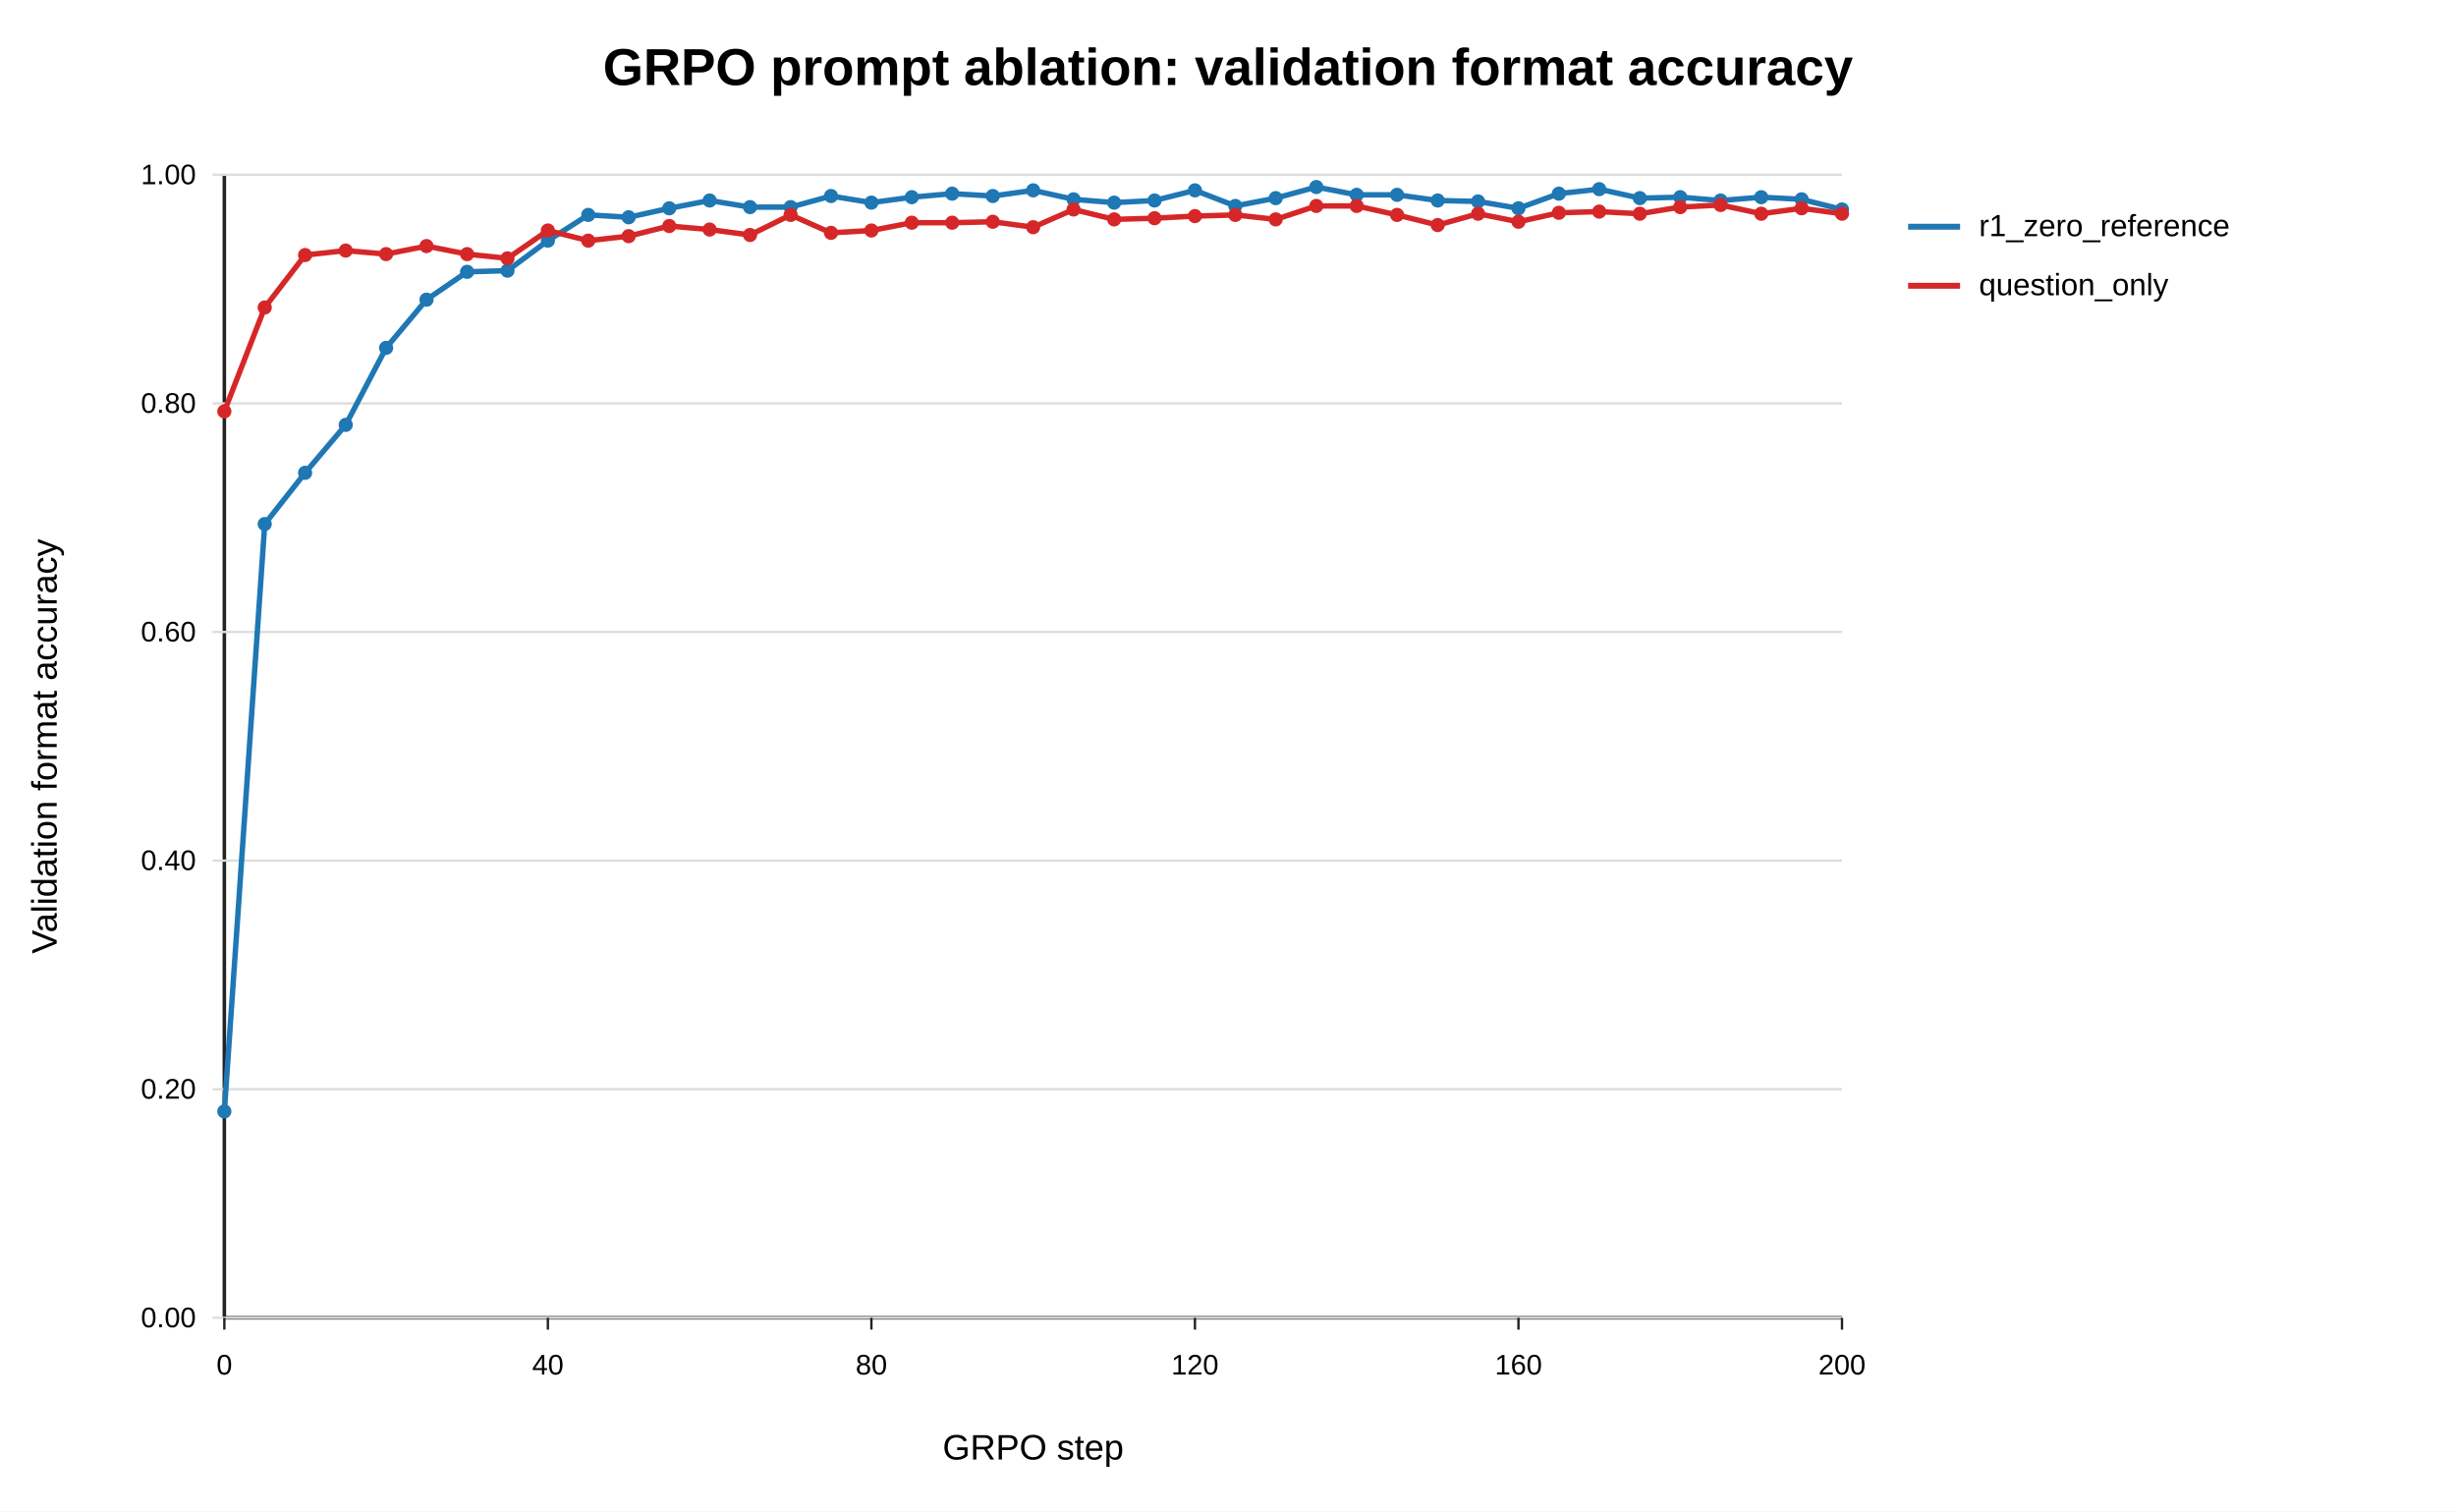
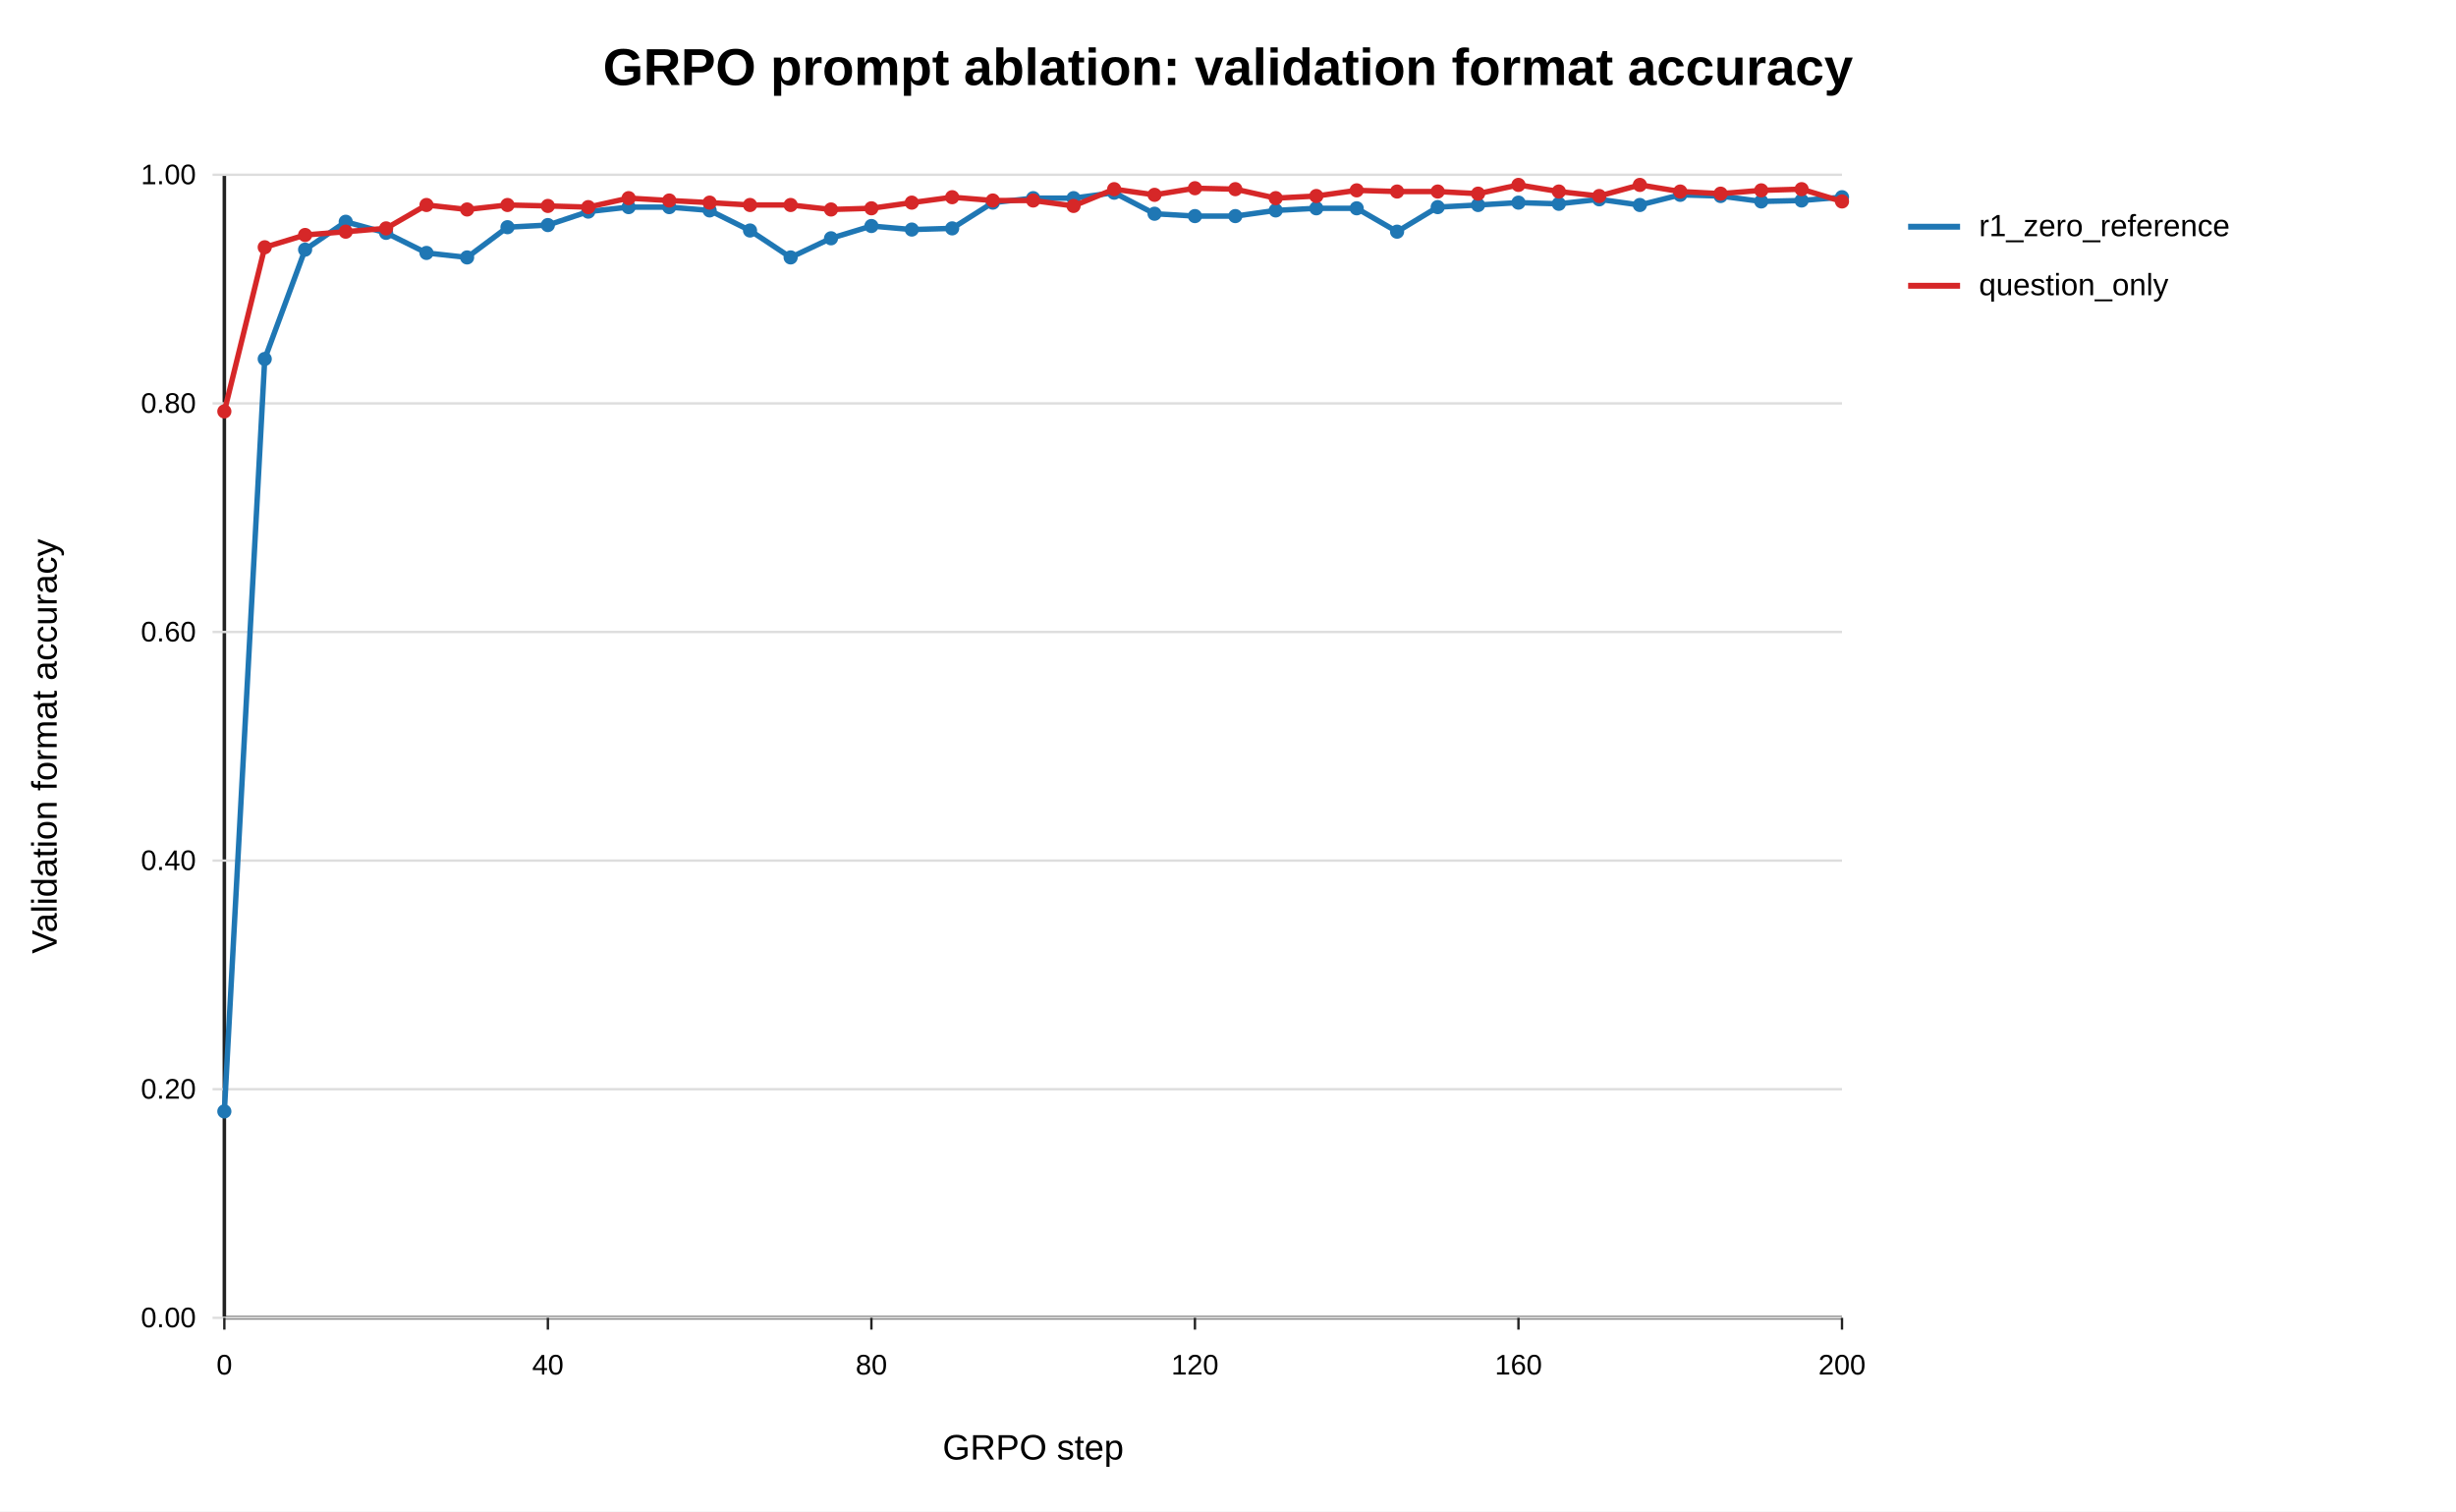
<svg xmlns="http://www.w3.org/2000/svg" width="1040" height="640" viewBox="0 0 1040 640">
  <rect width="100%" height="100%" fill="white" />
  <text x="520.0" y="36" text-anchor="middle" font-family="Arial" font-size="22" font-weight="700">GRPO prompt ablation: validation format accuracy</text>
  <line x1="95" y1="558" x2="780" y2="558" stroke="#222" stroke-width="1.5" />
  <line x1="95" y1="74" x2="95" y2="558" stroke="#222" stroke-width="1.5" />
  <line x1="90" y1="558.0" x2="780" y2="558.0" stroke="#ddd" stroke-width="1" />
  <text x="83" y="562.0" text-anchor="end" font-family="Arial" font-size="12">0.00</text>
  <line x1="90" y1="461.2" x2="780" y2="461.2" stroke="#ddd" stroke-width="1" />
  <text x="83" y="465.2" text-anchor="end" font-family="Arial" font-size="12">0.20</text>
  <line x1="90" y1="364.4" x2="780" y2="364.4" stroke="#ddd" stroke-width="1" />
  <text x="83" y="368.4" text-anchor="end" font-family="Arial" font-size="12">0.40</text>
  <line x1="90" y1="267.6" x2="780" y2="267.6" stroke="#ddd" stroke-width="1" />
  <text x="83" y="271.6" text-anchor="end" font-family="Arial" font-size="12">0.60</text>
  <line x1="90" y1="170.8" x2="780" y2="170.8" stroke="#ddd" stroke-width="1" />
  <text x="83" y="174.8" text-anchor="end" font-family="Arial" font-size="12">0.80</text>
  <line x1="90" y1="74.0" x2="780" y2="74.0" stroke="#ddd" stroke-width="1" />
  <text x="83" y="78.0" text-anchor="end" font-family="Arial" font-size="12">1.00</text>
  <line x1="95.0" y1="558" x2="95.0" y2="563" stroke="#222" stroke-width="1" />
  <text x="95.0" y="582" text-anchor="middle" font-family="Arial" font-size="12">0</text>
  <line x1="232.0" y1="558" x2="232.0" y2="563" stroke="#222" stroke-width="1" />
  <text x="232.0" y="582" text-anchor="middle" font-family="Arial" font-size="12">40</text>
  <line x1="369.0" y1="558" x2="369.0" y2="563" stroke="#222" stroke-width="1" />
  <text x="369.0" y="582" text-anchor="middle" font-family="Arial" font-size="12">80</text>
  <line x1="506.0" y1="558" x2="506.0" y2="563" stroke="#222" stroke-width="1" />
  <text x="506.0" y="582" text-anchor="middle" font-family="Arial" font-size="12">120</text>
  <line x1="643.0" y1="558" x2="643.0" y2="563" stroke="#222" stroke-width="1" />
  <text x="643.0" y="582" text-anchor="middle" font-family="Arial" font-size="12">160</text>
  <line x1="780.0" y1="558" x2="780.0" y2="563" stroke="#222" stroke-width="1" />
  <text x="780.0" y="582" text-anchor="middle" font-family="Arial" font-size="12">200</text>
-   <polyline fill="none" stroke="#1f77b4" stroke-width="2.3" points="95.0,470.6 112.1,221.9 129.2,200.2 146.4,179.9 163.5,147.3 180.6,126.9 197.8,115.1 214.9,114.6 232.0,101.9 249.1,91.0 266.2,92.0 283.4,88.2 300.5,84.9 317.6,87.7 334.8,87.7 351.9,83.0 369.0,85.8 386.1,83.5 403.2,82.0 420.4,83.0 437.5,80.6 454.6,84.4 471.8,85.8 488.9,84.9 506.0,80.6 523.1,87.2 540.2,83.9 557.4,79.2 574.5,82.5 591.6,82.5 608.8,84.9 625.9,85.3 643.0,88.2 660.1,82.0 677.2,80.1 694.4,83.9 711.5,83.5 728.6,84.9 745.8,83.5 762.9,84.4 780.0,88.7" />
+   <polyline fill="none" stroke="#1f77b4" stroke-width="2.3" points="95.0,470.6 112.1,152.0 129.2,105.7 146.4,93.9 163.5,98.6 180.6,107.1 197.8,109.0 214.9,96.2 232.0,95.3 249.1,89.6 266.2,87.7 283.4,87.7 300.5,89.1 317.6,97.6 334.8,109.0 351.9,100.9 369.0,95.7 386.1,97.2 403.2,96.7 420.4,85.8 437.5,83.9 454.6,83.9 471.8,81.6 488.9,90.5 506.0,91.5 523.1,91.5 540.2,89.1 557.4,88.2 574.5,88.2 591.6,98.1 608.8,87.7 625.9,86.8 643.0,85.8 660.1,86.3 677.2,84.4 694.4,86.8 711.5,82.5 728.6,83.0 745.8,85.3 762.9,84.9 780.0,83.5" />
  <circle cx="95.0" cy="470.6" r="3" fill="#1f77b4" />
-   <circle cx="112.1" cy="221.9" r="3" fill="#1f77b4" />
-   <circle cx="129.2" cy="200.2" r="3" fill="#1f77b4" />
-   <circle cx="146.4" cy="179.9" r="3" fill="#1f77b4" />
-   <circle cx="163.5" cy="147.3" r="3" fill="#1f77b4" />
-   <circle cx="180.6" cy="126.9" r="3" fill="#1f77b4" />
-   <circle cx="197.8" cy="115.1" r="3" fill="#1f77b4" />
-   <circle cx="214.9" cy="114.6" r="3" fill="#1f77b4" />
-   <circle cx="232.0" cy="101.9" r="3" fill="#1f77b4" />
-   <circle cx="249.1" cy="91.0" r="3" fill="#1f77b4" />
-   <circle cx="266.2" cy="92.0" r="3" fill="#1f77b4" />
-   <circle cx="283.4" cy="88.2" r="3" fill="#1f77b4" />
-   <circle cx="300.5" cy="84.9" r="3" fill="#1f77b4" />
-   <circle cx="317.6" cy="87.7" r="3" fill="#1f77b4" />
-   <circle cx="334.8" cy="87.7" r="3" fill="#1f77b4" />
-   <circle cx="351.9" cy="83.0" r="3" fill="#1f77b4" />
-   <circle cx="369.0" cy="85.8" r="3" fill="#1f77b4" />
-   <circle cx="386.1" cy="83.5" r="3" fill="#1f77b4" />
-   <circle cx="403.2" cy="82.0" r="3" fill="#1f77b4" />
-   <circle cx="420.4" cy="83.0" r="3" fill="#1f77b4" />
-   <circle cx="437.5" cy="80.6" r="3" fill="#1f77b4" />
-   <circle cx="454.6" cy="84.4" r="3" fill="#1f77b4" />
-   <circle cx="471.8" cy="85.8" r="3" fill="#1f77b4" />
-   <circle cx="488.9" cy="84.9" r="3" fill="#1f77b4" />
-   <circle cx="506.0" cy="80.6" r="3" fill="#1f77b4" />
-   <circle cx="523.1" cy="87.2" r="3" fill="#1f77b4" />
-   <circle cx="540.2" cy="83.9" r="3" fill="#1f77b4" />
-   <circle cx="557.4" cy="79.2" r="3" fill="#1f77b4" />
-   <circle cx="574.5" cy="82.5" r="3" fill="#1f77b4" />
-   <circle cx="591.6" cy="82.5" r="3" fill="#1f77b4" />
-   <circle cx="608.8" cy="84.9" r="3" fill="#1f77b4" />
-   <circle cx="625.9" cy="85.3" r="3" fill="#1f77b4" />
-   <circle cx="643.0" cy="88.2" r="3" fill="#1f77b4" />
-   <circle cx="660.1" cy="82.0" r="3" fill="#1f77b4" />
-   <circle cx="677.2" cy="80.1" r="3" fill="#1f77b4" />
-   <circle cx="694.4" cy="83.9" r="3" fill="#1f77b4" />
-   <circle cx="711.5" cy="83.5" r="3" fill="#1f77b4" />
-   <circle cx="728.6" cy="84.9" r="3" fill="#1f77b4" />
-   <circle cx="745.8" cy="83.5" r="3" fill="#1f77b4" />
-   <circle cx="762.9" cy="84.4" r="3" fill="#1f77b4" />
-   <circle cx="780.0" cy="88.7" r="3" fill="#1f77b4" />
+   <circle cx="112.1" cy="152.0" r="3" fill="#1f77b4" />
+   <circle cx="129.2" cy="105.7" r="3" fill="#1f77b4" />
+   <circle cx="146.4" cy="93.9" r="3" fill="#1f77b4" />
+   <circle cx="163.5" cy="98.6" r="3" fill="#1f77b4" />
+   <circle cx="180.6" cy="107.1" r="3" fill="#1f77b4" />
+   <circle cx="197.8" cy="109.0" r="3" fill="#1f77b4" />
+   <circle cx="214.9" cy="96.2" r="3" fill="#1f77b4" />
+   <circle cx="232.0" cy="95.3" r="3" fill="#1f77b4" />
+   <circle cx="249.1" cy="89.6" r="3" fill="#1f77b4" />
+   <circle cx="266.2" cy="87.7" r="3" fill="#1f77b4" />
+   <circle cx="283.4" cy="87.7" r="3" fill="#1f77b4" />
+   <circle cx="300.5" cy="89.1" r="3" fill="#1f77b4" />
+   <circle cx="317.6" cy="97.6" r="3" fill="#1f77b4" />
+   <circle cx="334.8" cy="109.0" r="3" fill="#1f77b4" />
+   <circle cx="351.9" cy="100.9" r="3" fill="#1f77b4" />
+   <circle cx="369.0" cy="95.7" r="3" fill="#1f77b4" />
+   <circle cx="386.1" cy="97.2" r="3" fill="#1f77b4" />
+   <circle cx="403.2" cy="96.7" r="3" fill="#1f77b4" />
+   <circle cx="420.4" cy="85.8" r="3" fill="#1f77b4" />
+   <circle cx="437.5" cy="83.9" r="3" fill="#1f77b4" />
+   <circle cx="454.6" cy="83.9" r="3" fill="#1f77b4" />
+   <circle cx="471.8" cy="81.6" r="3" fill="#1f77b4" />
+   <circle cx="488.9" cy="90.5" r="3" fill="#1f77b4" />
+   <circle cx="506.0" cy="91.5" r="3" fill="#1f77b4" />
+   <circle cx="523.1" cy="91.5" r="3" fill="#1f77b4" />
+   <circle cx="540.2" cy="89.1" r="3" fill="#1f77b4" />
+   <circle cx="557.4" cy="88.2" r="3" fill="#1f77b4" />
+   <circle cx="574.5" cy="88.2" r="3" fill="#1f77b4" />
+   <circle cx="591.6" cy="98.1" r="3" fill="#1f77b4" />
+   <circle cx="608.8" cy="87.7" r="3" fill="#1f77b4" />
+   <circle cx="625.9" cy="86.8" r="3" fill="#1f77b4" />
+   <circle cx="643.0" cy="85.8" r="3" fill="#1f77b4" />
+   <circle cx="660.1" cy="86.3" r="3" fill="#1f77b4" />
+   <circle cx="677.2" cy="84.4" r="3" fill="#1f77b4" />
+   <circle cx="694.4" cy="86.8" r="3" fill="#1f77b4" />
+   <circle cx="711.5" cy="82.5" r="3" fill="#1f77b4" />
+   <circle cx="728.6" cy="83.0" r="3" fill="#1f77b4" />
+   <circle cx="745.8" cy="85.3" r="3" fill="#1f77b4" />
+   <circle cx="762.9" cy="84.9" r="3" fill="#1f77b4" />
+   <circle cx="780.0" cy="83.5" r="3" fill="#1f77b4" />
  <line x1="808" y1="96" x2="830" y2="96" stroke="#1f77b4" stroke-width="2.5" />
  <text x="838" y="100" font-family="Arial" font-size="13">r1_zero_reference</text>
-   <polyline fill="none" stroke="#d62728" stroke-width="2.3" points="95.0,174.2 112.1,130.2 129.2,108.0 146.4,106.1 163.5,107.6 180.6,104.2 197.8,107.6 214.9,109.4 232.0,97.6 249.1,101.9 266.2,100.0 283.4,95.7 300.5,97.2 317.6,99.5 334.8,91.0 351.9,98.6 369.0,97.6 386.1,94.3 403.2,94.3 420.4,93.9 437.5,96.2 454.6,88.7 471.8,92.9 488.9,92.4 506.0,91.5 523.1,91.0 540.2,92.9 557.4,87.2 574.5,87.2 591.6,91.0 608.8,95.3 625.9,90.5 643.0,93.9 660.1,90.1 677.2,89.6 694.4,90.5 711.5,87.7 728.6,86.8 745.8,90.5 762.9,88.2 780.0,90.5" />
+   <polyline fill="none" stroke="#d62728" stroke-width="2.3" points="95.0,174.2 112.1,104.7 129.2,99.5 146.4,98.1 163.5,96.7 180.6,86.8 197.8,88.7 214.9,86.8 232.0,87.2 249.1,87.7 266.2,83.9 283.4,84.9 300.5,85.8 317.6,86.8 334.8,86.8 351.9,88.7 369.0,88.2 386.1,85.8 403.2,83.5 420.4,84.9 437.5,84.9 454.6,87.2 471.8,80.1 488.9,82.5 506.0,79.7 523.1,80.1 540.2,83.9 557.4,83.0 574.5,80.6 591.6,81.1 608.8,81.1 625.9,82.0 643.0,78.3 660.1,81.1 677.2,83.0 694.4,78.3 711.5,81.1 728.6,82.0 745.8,80.6 762.9,80.1 780.0,85.3" />
  <circle cx="95.0" cy="174.2" r="3" fill="#d62728" />
-   <circle cx="112.1" cy="130.2" r="3" fill="#d62728" />
-   <circle cx="129.2" cy="108.0" r="3" fill="#d62728" />
-   <circle cx="146.4" cy="106.1" r="3" fill="#d62728" />
-   <circle cx="163.5" cy="107.6" r="3" fill="#d62728" />
-   <circle cx="180.6" cy="104.2" r="3" fill="#d62728" />
-   <circle cx="197.8" cy="107.6" r="3" fill="#d62728" />
-   <circle cx="214.9" cy="109.4" r="3" fill="#d62728" />
-   <circle cx="232.0" cy="97.6" r="3" fill="#d62728" />
-   <circle cx="249.1" cy="101.9" r="3" fill="#d62728" />
-   <circle cx="266.2" cy="100.0" r="3" fill="#d62728" />
-   <circle cx="283.4" cy="95.7" r="3" fill="#d62728" />
-   <circle cx="300.5" cy="97.2" r="3" fill="#d62728" />
-   <circle cx="317.6" cy="99.5" r="3" fill="#d62728" />
-   <circle cx="334.8" cy="91.0" r="3" fill="#d62728" />
-   <circle cx="351.9" cy="98.6" r="3" fill="#d62728" />
-   <circle cx="369.0" cy="97.6" r="3" fill="#d62728" />
-   <circle cx="386.1" cy="94.3" r="3" fill="#d62728" />
-   <circle cx="403.2" cy="94.3" r="3" fill="#d62728" />
-   <circle cx="420.4" cy="93.9" r="3" fill="#d62728" />
-   <circle cx="437.5" cy="96.2" r="3" fill="#d62728" />
-   <circle cx="454.6" cy="88.7" r="3" fill="#d62728" />
-   <circle cx="471.8" cy="92.9" r="3" fill="#d62728" />
-   <circle cx="488.9" cy="92.4" r="3" fill="#d62728" />
-   <circle cx="506.0" cy="91.5" r="3" fill="#d62728" />
-   <circle cx="523.1" cy="91.0" r="3" fill="#d62728" />
-   <circle cx="540.2" cy="92.9" r="3" fill="#d62728" />
-   <circle cx="557.4" cy="87.2" r="3" fill="#d62728" />
-   <circle cx="574.5" cy="87.2" r="3" fill="#d62728" />
-   <circle cx="591.6" cy="91.0" r="3" fill="#d62728" />
-   <circle cx="608.8" cy="95.3" r="3" fill="#d62728" />
-   <circle cx="625.9" cy="90.5" r="3" fill="#d62728" />
-   <circle cx="643.0" cy="93.9" r="3" fill="#d62728" />
-   <circle cx="660.1" cy="90.1" r="3" fill="#d62728" />
-   <circle cx="677.2" cy="89.6" r="3" fill="#d62728" />
-   <circle cx="694.4" cy="90.5" r="3" fill="#d62728" />
-   <circle cx="711.5" cy="87.7" r="3" fill="#d62728" />
-   <circle cx="728.6" cy="86.8" r="3" fill="#d62728" />
-   <circle cx="745.8" cy="90.5" r="3" fill="#d62728" />
-   <circle cx="762.9" cy="88.2" r="3" fill="#d62728" />
-   <circle cx="780.0" cy="90.5" r="3" fill="#d62728" />
+   <circle cx="112.1" cy="104.7" r="3" fill="#d62728" />
+   <circle cx="129.2" cy="99.5" r="3" fill="#d62728" />
+   <circle cx="146.4" cy="98.1" r="3" fill="#d62728" />
+   <circle cx="163.5" cy="96.7" r="3" fill="#d62728" />
+   <circle cx="180.6" cy="86.8" r="3" fill="#d62728" />
+   <circle cx="197.8" cy="88.7" r="3" fill="#d62728" />
+   <circle cx="214.9" cy="86.8" r="3" fill="#d62728" />
+   <circle cx="232.0" cy="87.2" r="3" fill="#d62728" />
+   <circle cx="249.1" cy="87.7" r="3" fill="#d62728" />
+   <circle cx="266.2" cy="83.9" r="3" fill="#d62728" />
+   <circle cx="283.4" cy="84.9" r="3" fill="#d62728" />
+   <circle cx="300.5" cy="85.8" r="3" fill="#d62728" />
+   <circle cx="317.6" cy="86.8" r="3" fill="#d62728" />
+   <circle cx="334.8" cy="86.8" r="3" fill="#d62728" />
+   <circle cx="351.9" cy="88.7" r="3" fill="#d62728" />
+   <circle cx="369.0" cy="88.2" r="3" fill="#d62728" />
+   <circle cx="386.1" cy="85.8" r="3" fill="#d62728" />
+   <circle cx="403.2" cy="83.5" r="3" fill="#d62728" />
+   <circle cx="420.4" cy="84.9" r="3" fill="#d62728" />
+   <circle cx="437.5" cy="84.9" r="3" fill="#d62728" />
+   <circle cx="454.6" cy="87.2" r="3" fill="#d62728" />
+   <circle cx="471.8" cy="80.1" r="3" fill="#d62728" />
+   <circle cx="488.9" cy="82.5" r="3" fill="#d62728" />
+   <circle cx="506.0" cy="79.7" r="3" fill="#d62728" />
+   <circle cx="523.1" cy="80.1" r="3" fill="#d62728" />
+   <circle cx="540.2" cy="83.9" r="3" fill="#d62728" />
+   <circle cx="557.4" cy="83.0" r="3" fill="#d62728" />
+   <circle cx="574.5" cy="80.6" r="3" fill="#d62728" />
+   <circle cx="591.6" cy="81.1" r="3" fill="#d62728" />
+   <circle cx="608.8" cy="81.1" r="3" fill="#d62728" />
+   <circle cx="625.9" cy="82.0" r="3" fill="#d62728" />
+   <circle cx="643.0" cy="78.3" r="3" fill="#d62728" />
+   <circle cx="660.1" cy="81.1" r="3" fill="#d62728" />
+   <circle cx="677.2" cy="83.0" r="3" fill="#d62728" />
+   <circle cx="694.4" cy="78.3" r="3" fill="#d62728" />
+   <circle cx="711.5" cy="81.1" r="3" fill="#d62728" />
+   <circle cx="728.6" cy="82.0" r="3" fill="#d62728" />
+   <circle cx="745.8" cy="80.6" r="3" fill="#d62728" />
+   <circle cx="762.9" cy="80.1" r="3" fill="#d62728" />
+   <circle cx="780.0" cy="85.3" r="3" fill="#d62728" />
  <line x1="808" y1="121" x2="830" y2="121" stroke="#d62728" stroke-width="2.5" />
  <text x="838" y="125" font-family="Arial" font-size="13">question_only</text>
  <text x="437.5" y="618" text-anchor="middle" font-family="Arial" font-size="15">GRPO step</text>
  <text x="24" y="316.0" text-anchor="middle" font-family="Arial" font-size="15" transform="rotate(-90 24 316.0)">Validation format accuracy</text>
</svg>
